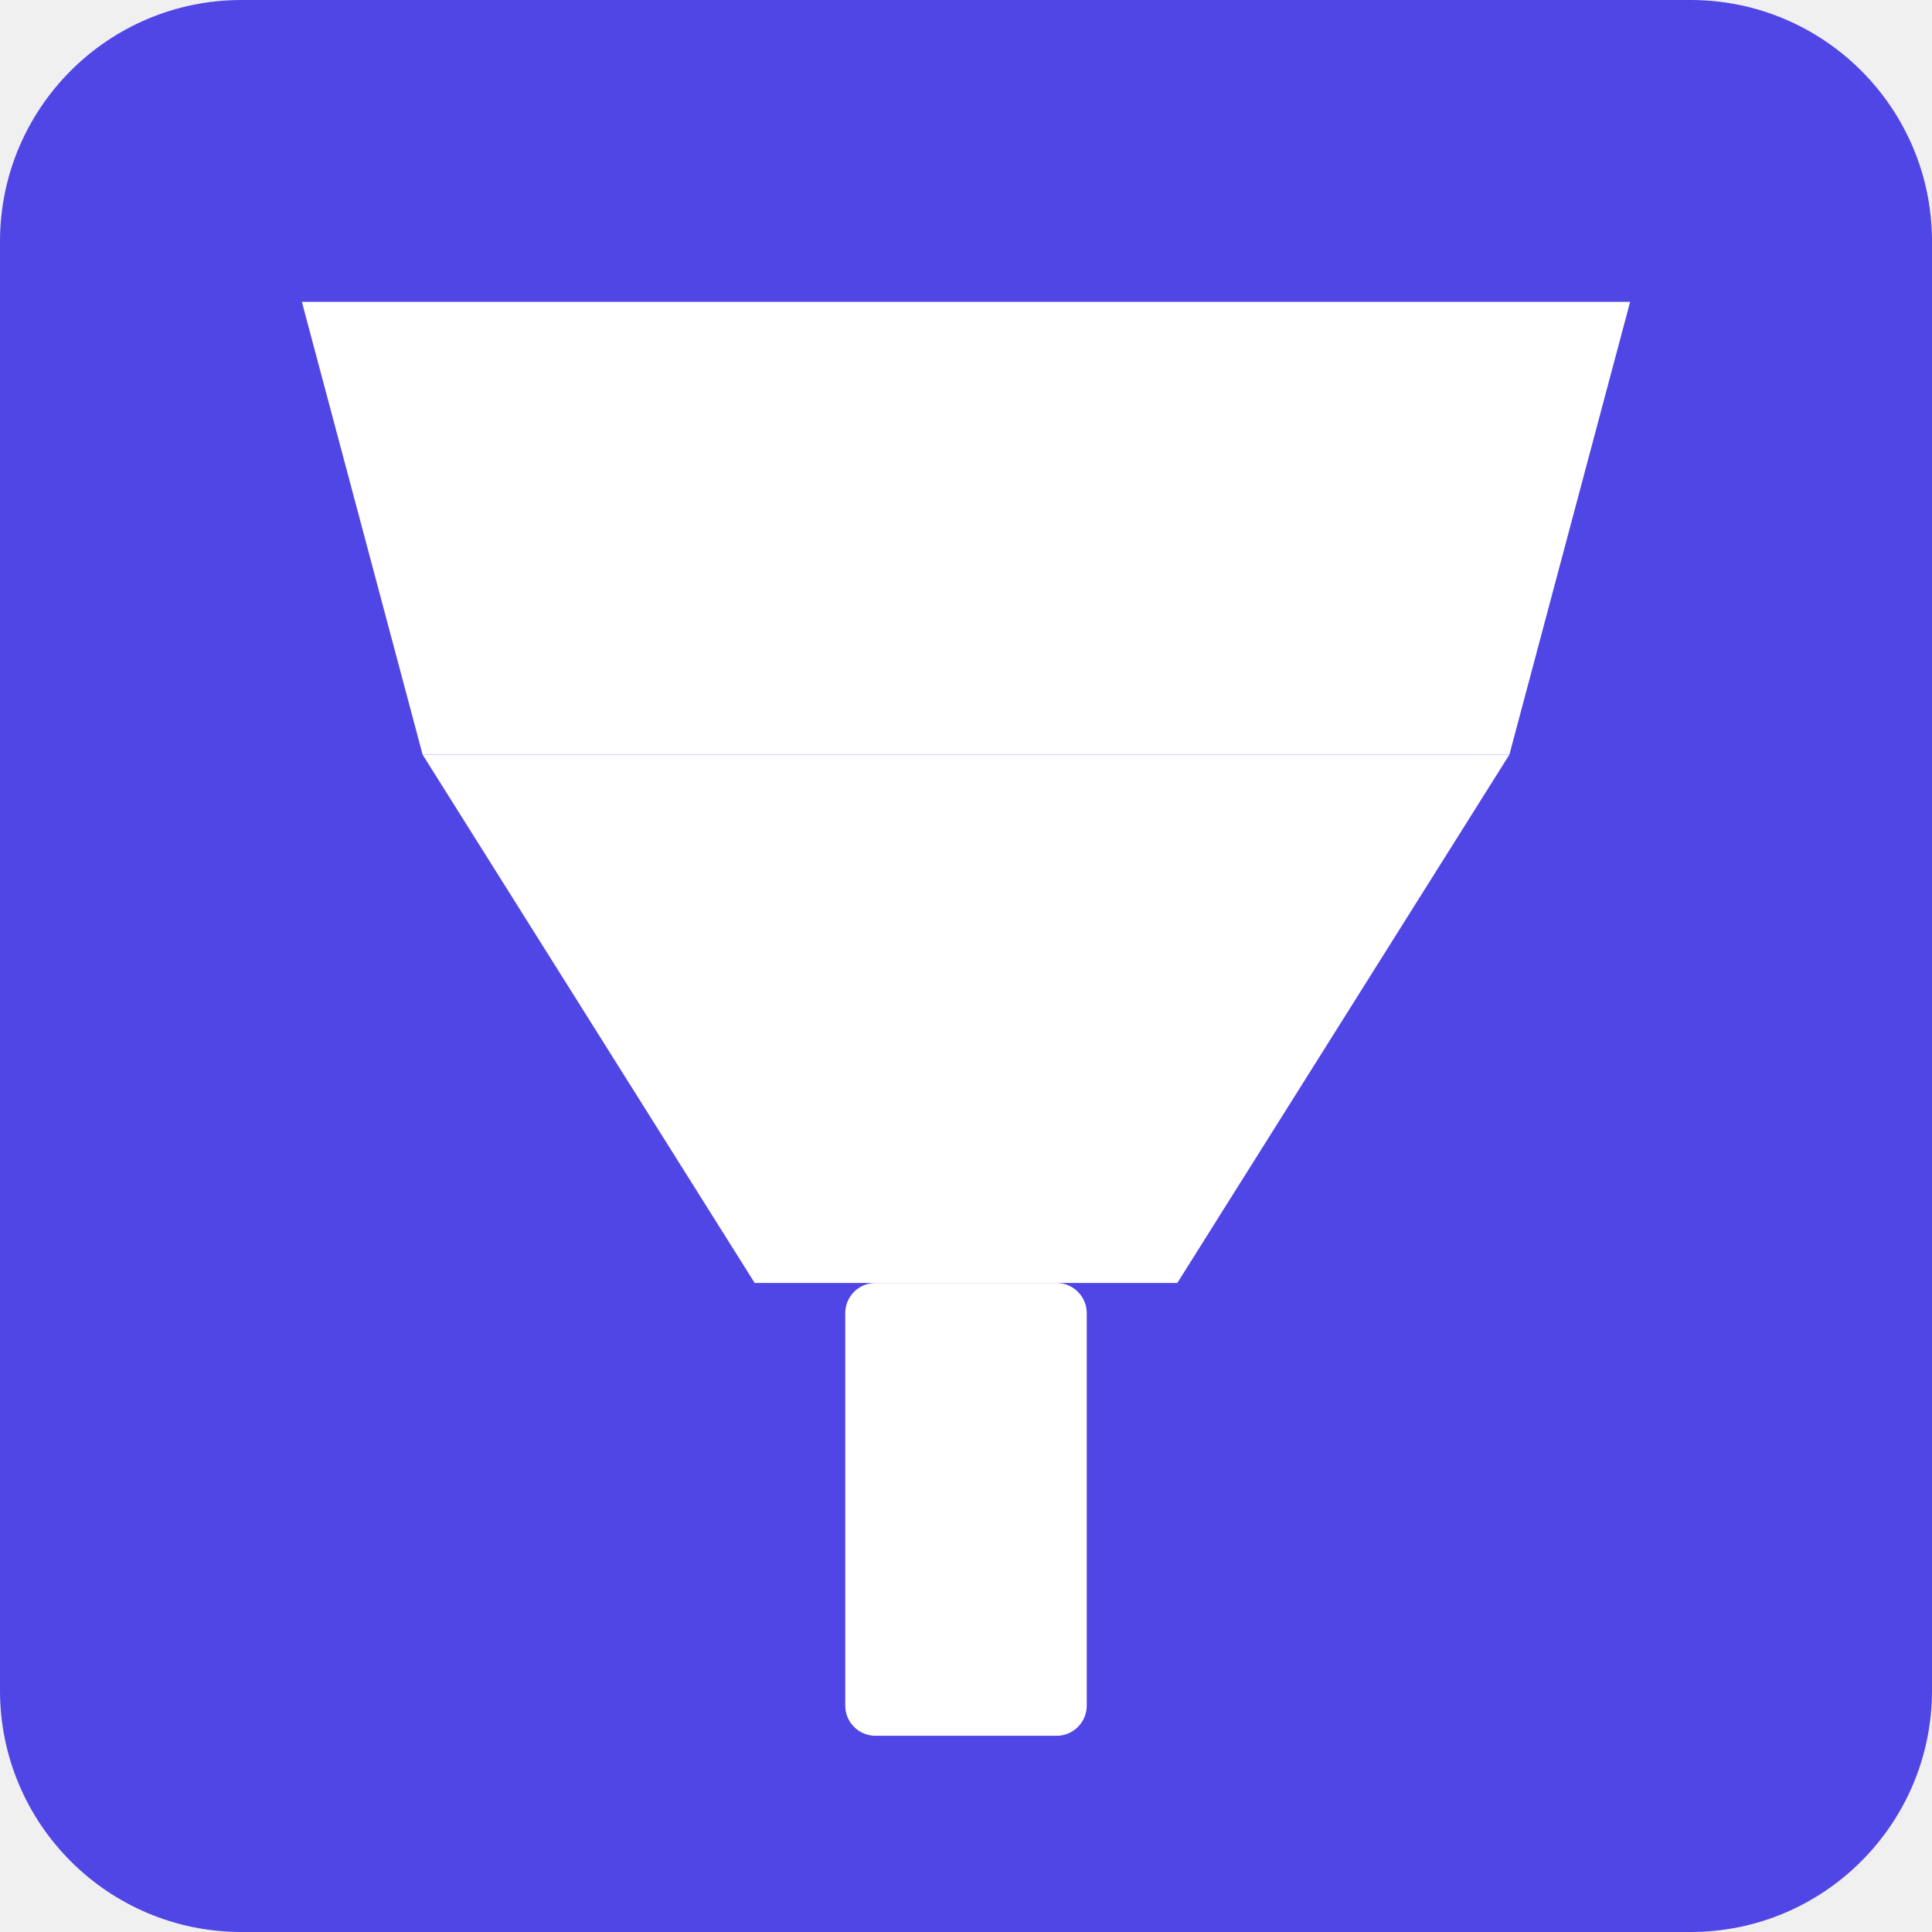
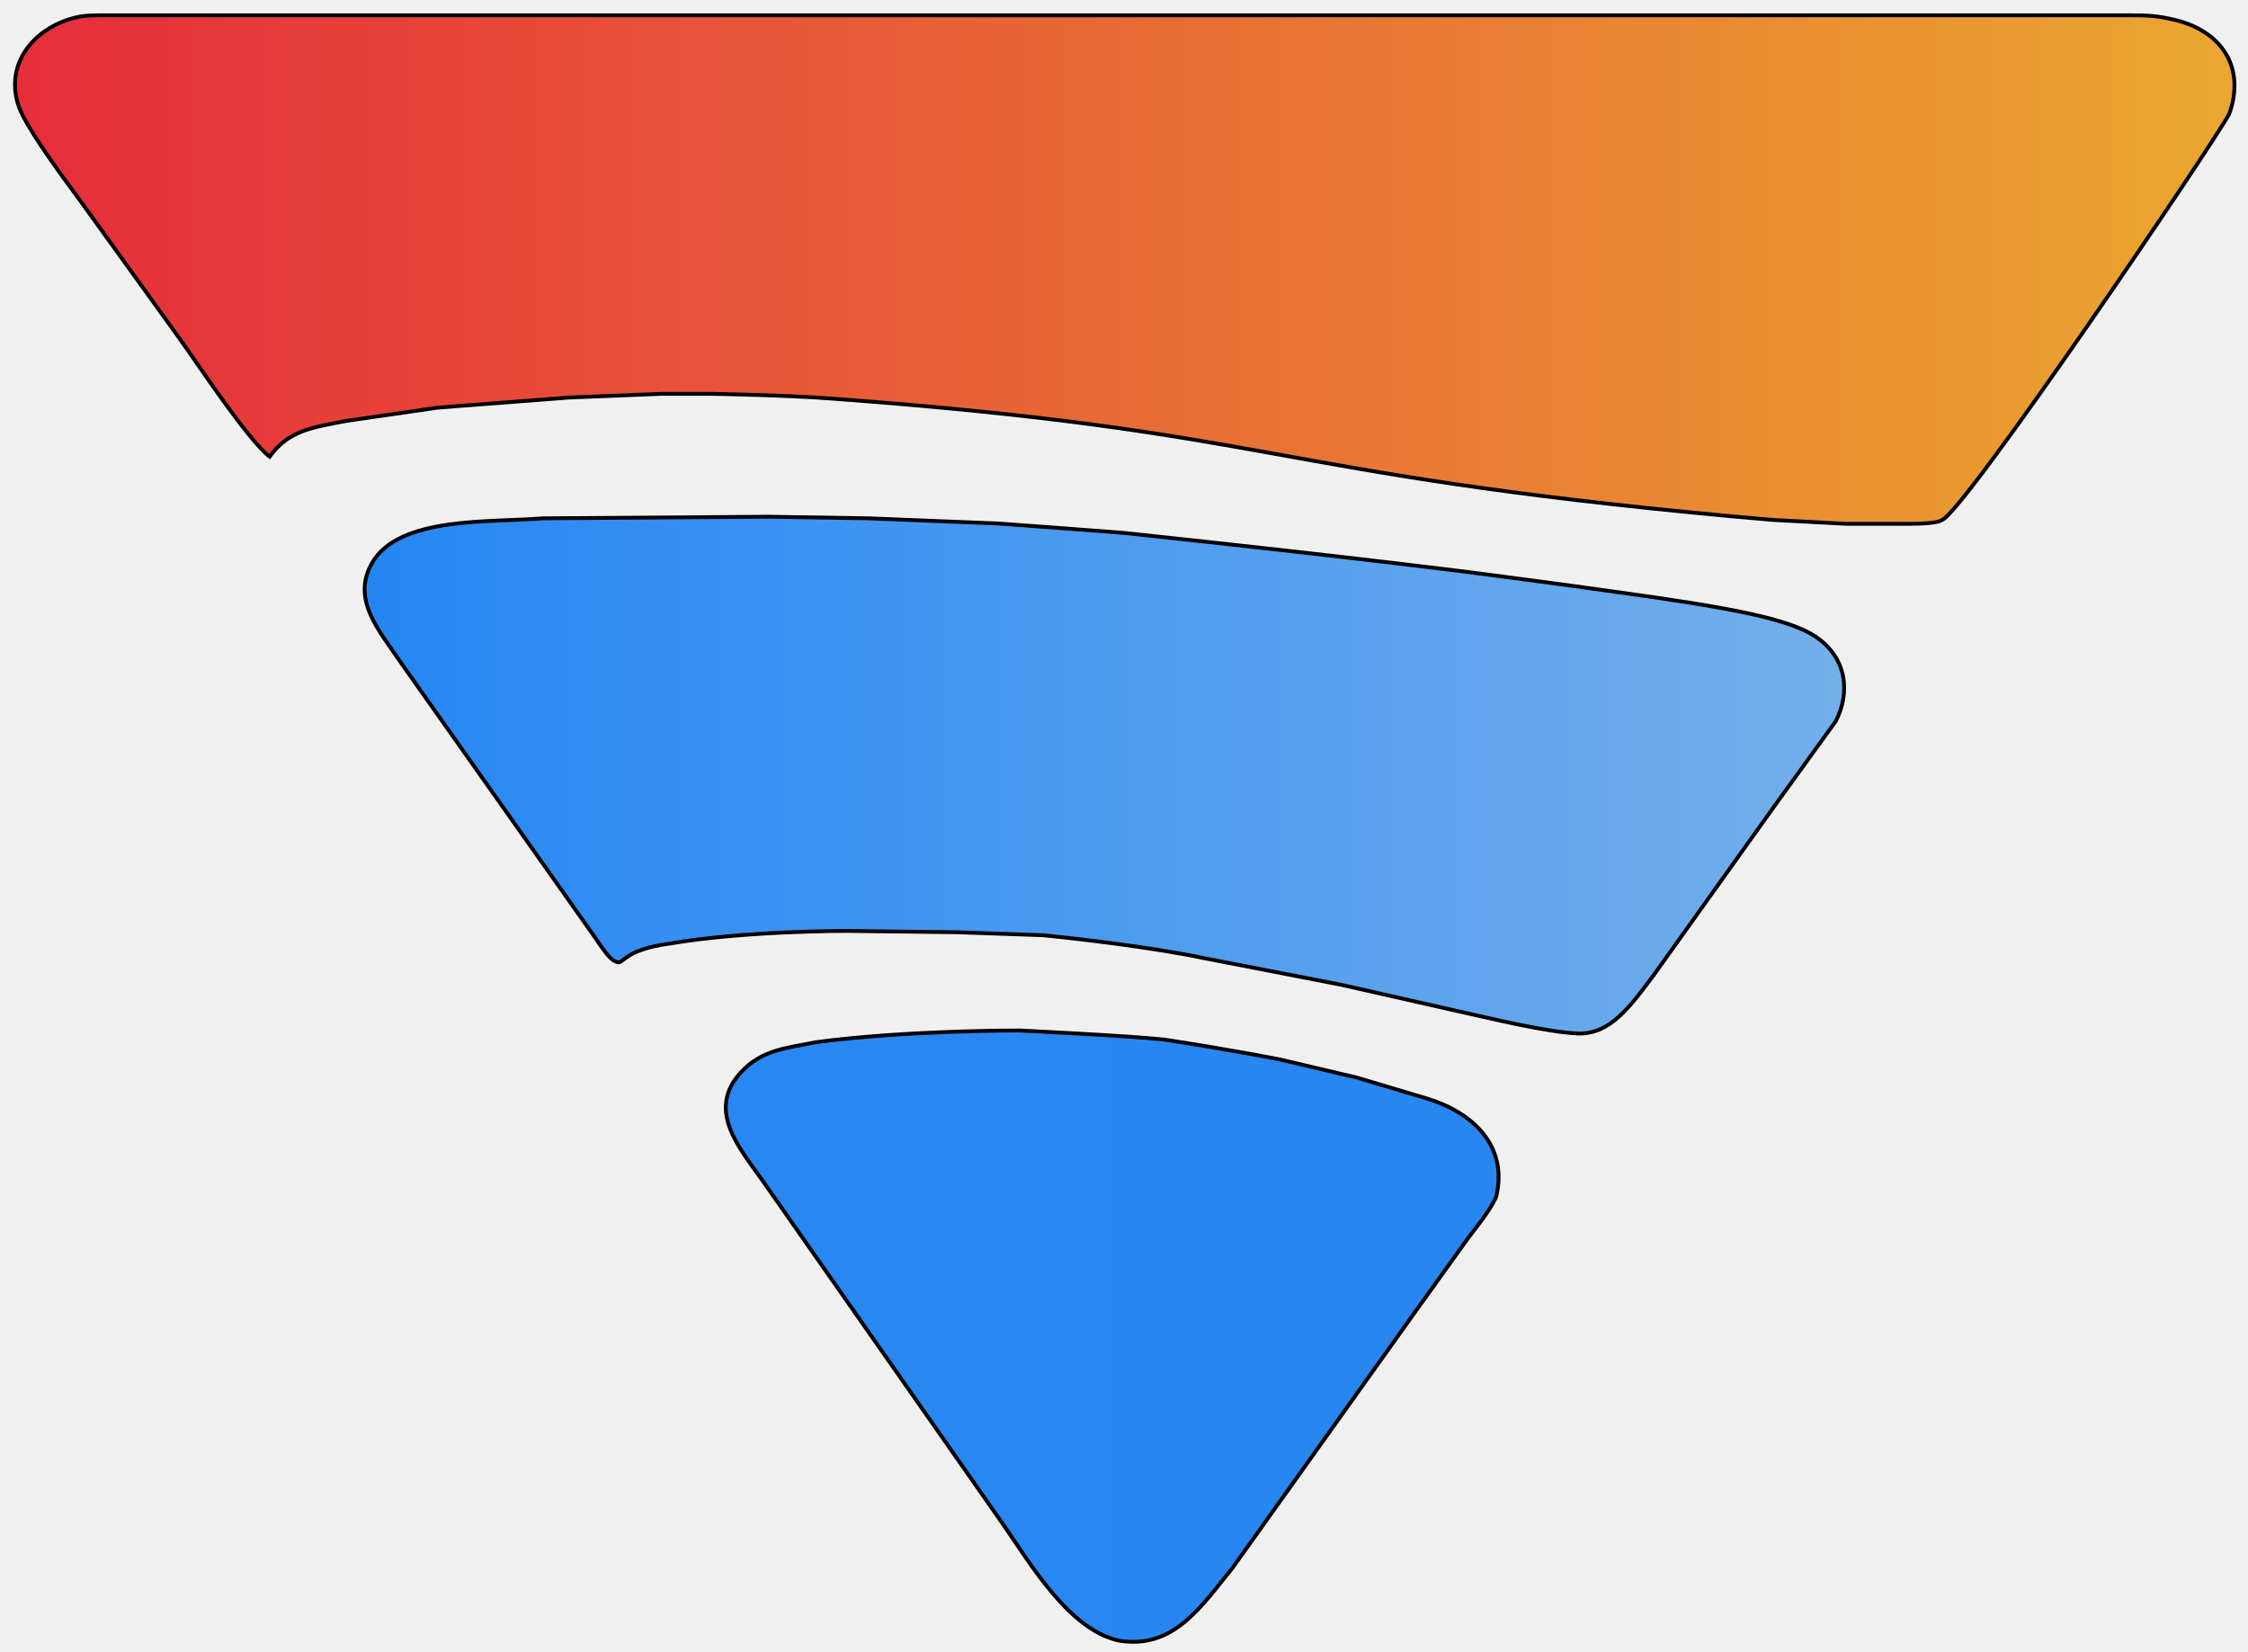
- <svg xmlns="http://www.w3.org/2000/svg" viewBox="0 0 128 128">
-   <rect width="128" height="128" fill="#4f46e5" rx="16" />
-   <g fill="#ffffff">
-     <polygon points="20,20 108,20 100,50 28,50" />
-     <polygon points="100,50 28,50 50,85 78,85" />
-     <rect x="56" y="85" width="16" height="30" rx="2" />
-   </g>
+ <svg xmlns="http://www.w3.org/2000/svg" version="1.1" width="1.96in" height="1.44in" viewBox="0 0 588 432">
+   <defs>
+     <linearGradient id="topGradient" x1="0%" y1="0%" x2="100%" y2="0%">
+       <stop offset="0%" stop-color="#e62e3b" />
+       <stop offset="100%" stop-color="#eaa630" />
+     </linearGradient>
+     <linearGradient id="middleGradient" x1="0%" y1="0%" x2="100%" y2="0%">
+       <stop offset="0%" stop-color="#2586f3" />
+       <stop offset="100%" stop-color="#73afeb" />
+     </linearGradient>
+     <linearGradient id="bottomGradient" x1="0%" y1="0%" x2="100%" y2="0%">
+       <stop offset="0%" stop-color="#2887f2" />
+       <stop offset="100%" stop-color="#2786ef" />
+     </linearGradient>
+   </defs>
+   <path id="path1" fill="url(#topGradient)" stroke="black" stroke-width="1" d="M 70.51,119.44            C 64.64,114.82 51.82,95.27 46.58,88.00              46.58,88.00 20.63,52.00 20.63,52.00              16.76,46.78 6.93,33.51 4.97,28.00              0.91,16.62 9.13,7.02 20.00,4.53              22.62,3.92 25.33,4.00 28.00,4.00              28.00,4.00 557.00,4.00 557.00,4.00              561.80,4.01 564.25,4.08 569.00,5.24              581.10,8.19 587.42,17.63 583.11,29.75              579.67,36.46 513.77,133.96 507.93,136.02              506.54,136.99 500.93,137.01 498.00,137.00              498.00,137.00 483.00,137.00 483.00,137.00              483.00,137.00 464.00,136.00 464.00,136.00              464.00,136.00 453.00,135.04 453.00,135.04              329.98,123.66 334.67,112.92 217.53,104.24              206.05,103.34 186.00,103.00 186.00,103.00              186.00,103.00 173.00,103.00 173.00,103.00              173.00,103.00 149.00,103.96 149.00,103.96              149.00,103.96 114.51,106.61 114.51,106.61              114.51,106.61 90.65,110.07 90.65,110.07              81.20,111.85 75.45,112.70 70.51,119.44 Z" />
+   <path id="path2" fill="url(#middleGradient)" stroke="black" stroke-width="1" d="M 141.94,135.56            C 141.94,135.56 201.00,135.14 201.00,135.14              201.00,135.14 227.23,135.56 227.23,135.56              227.23,135.56 261.00,136.91 261.00,136.91              261.00,136.91 286.84,138.79 294.07,139.39              356.64,146.04 386.00,149.87 386.00,149.87              386.00,149.87 408.44,152.77 423.00,154.85              452.49,158.92 467.94,161.80 474.96,166.55              483.15,172.08 484.03,181.22 480.15,188.66              480.15,188.66 464.05,210.93 464.05,210.93              464.05,210.93 433.07,254.31 433.07,254.31              426.15,263.70 421.16,270.43 412.85,270.31              404.51,269.95 390.12,266.40 381.73,264.55              381.73,264.55 350.92,257.58 350.92,257.58              350.92,257.58 314.87,250.58 314.87,250.58              314.87,250.58 300.64,247.42 272.96,244.61              272.96,244.61 250.41,243.82 250.41,243.82              250.41,243.82 221.54,243.47 221.54,243.47              221.54,243.47 194.94,243.41 175.32,246.76              162.14,248.52 163.35,252.67 161.04,251.48              159.09,250.79 156.55,246.38 154.89,244.13              154.89,244.13 104.40,172.66 104.40,172.66              99.26,164.96 91.75,156.75 97.38,147.13              104.53,134.93 128.42,136.71 141.94,135.56 Z" />
+   <path id="path3" fill="url(#bottomGradient)" stroke="black" stroke-width="1" d="M 373.38,287.35            C 384.77,290.81 394.63,299.39 391.35,313.00              389.68,316.89 385.40,321.83 383.02,325.18              383.02,325.18 369.79,343.62 369.79,343.62              369.79,343.62 322.41,410.04 322.41,410.04              314.21,420.12 306.95,431.47 292.69,429.08              279.65,426.27 269.63,409.14 262.39,398.69              262.39,398.69 199.46,308.78 199.46,308.78              193.41,300.23 184.71,290.39 193.74,280.52              199.35,274.40 205.99,274.11 213.38,272.58              237.07,269.42 266.65,269.51 266.65,269.51              266.65,269.51 295.57,270.91 304.58,271.90              322.51,274.63 334.87,277.11 334.87,277.11              334.87,277.11 354.95,281.84 354.95,281.84              354.95,281.84 373.38,287.35 373.38,287.35 Z" />
</svg>
